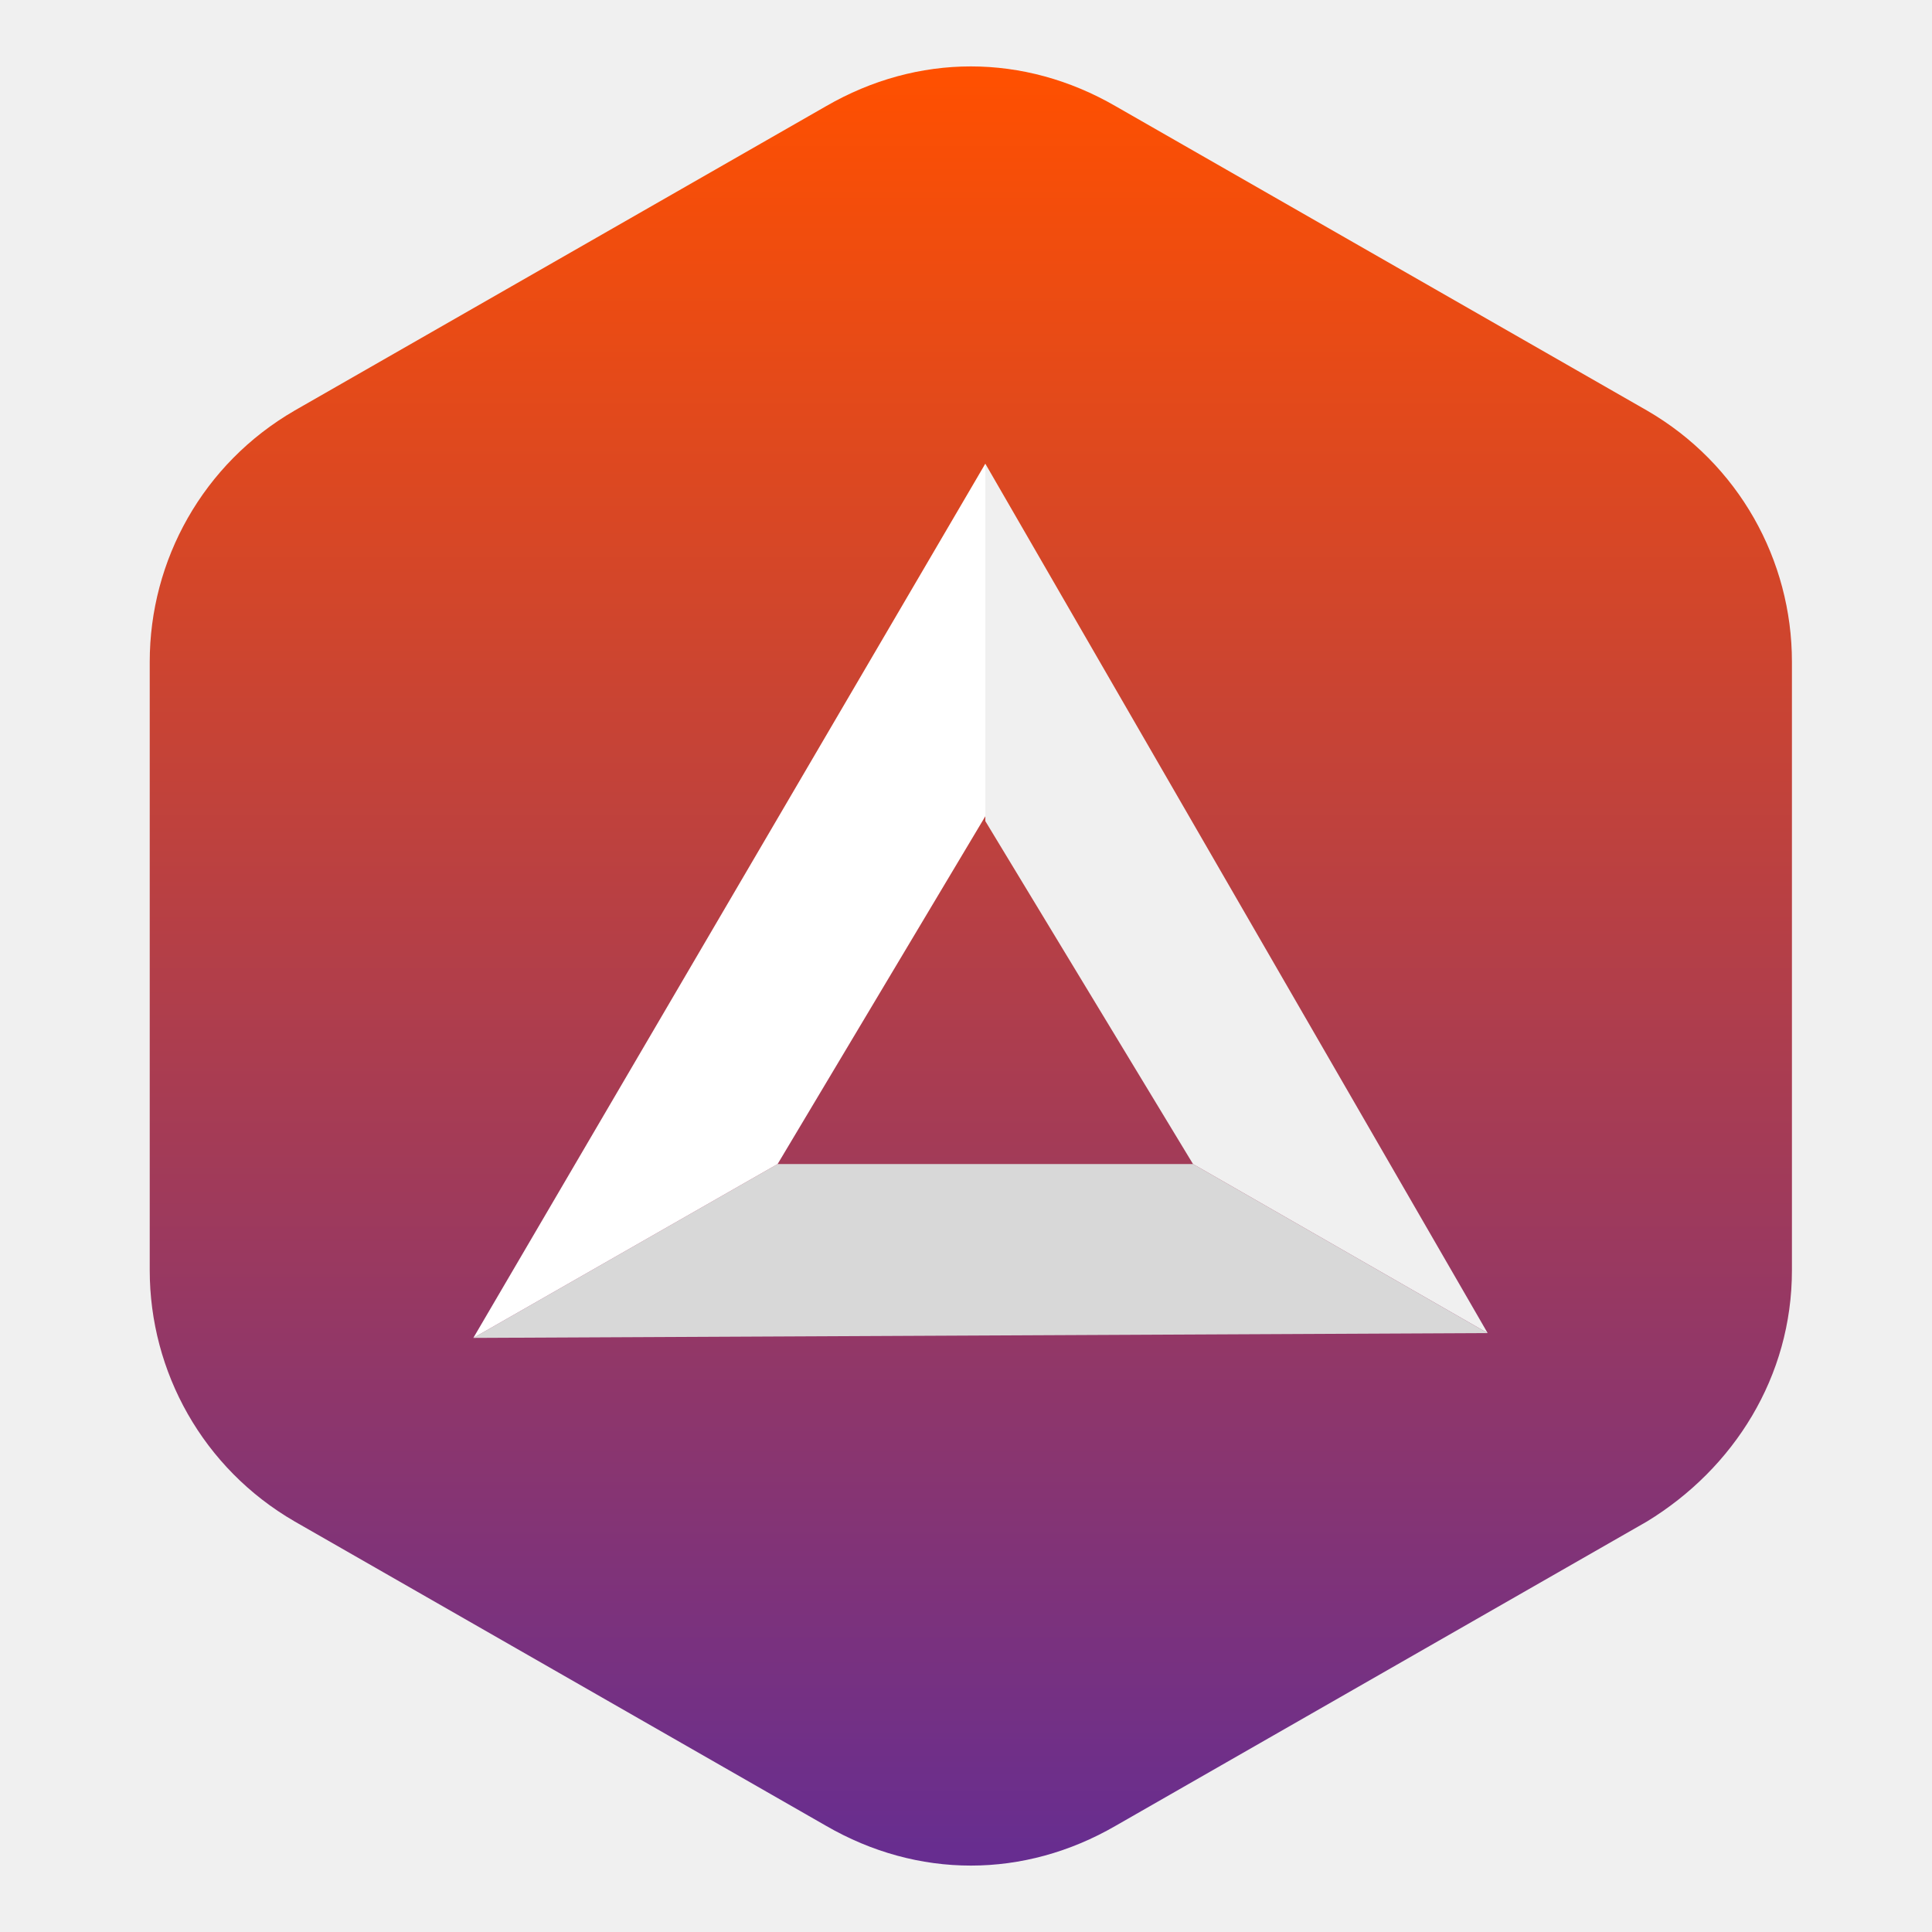
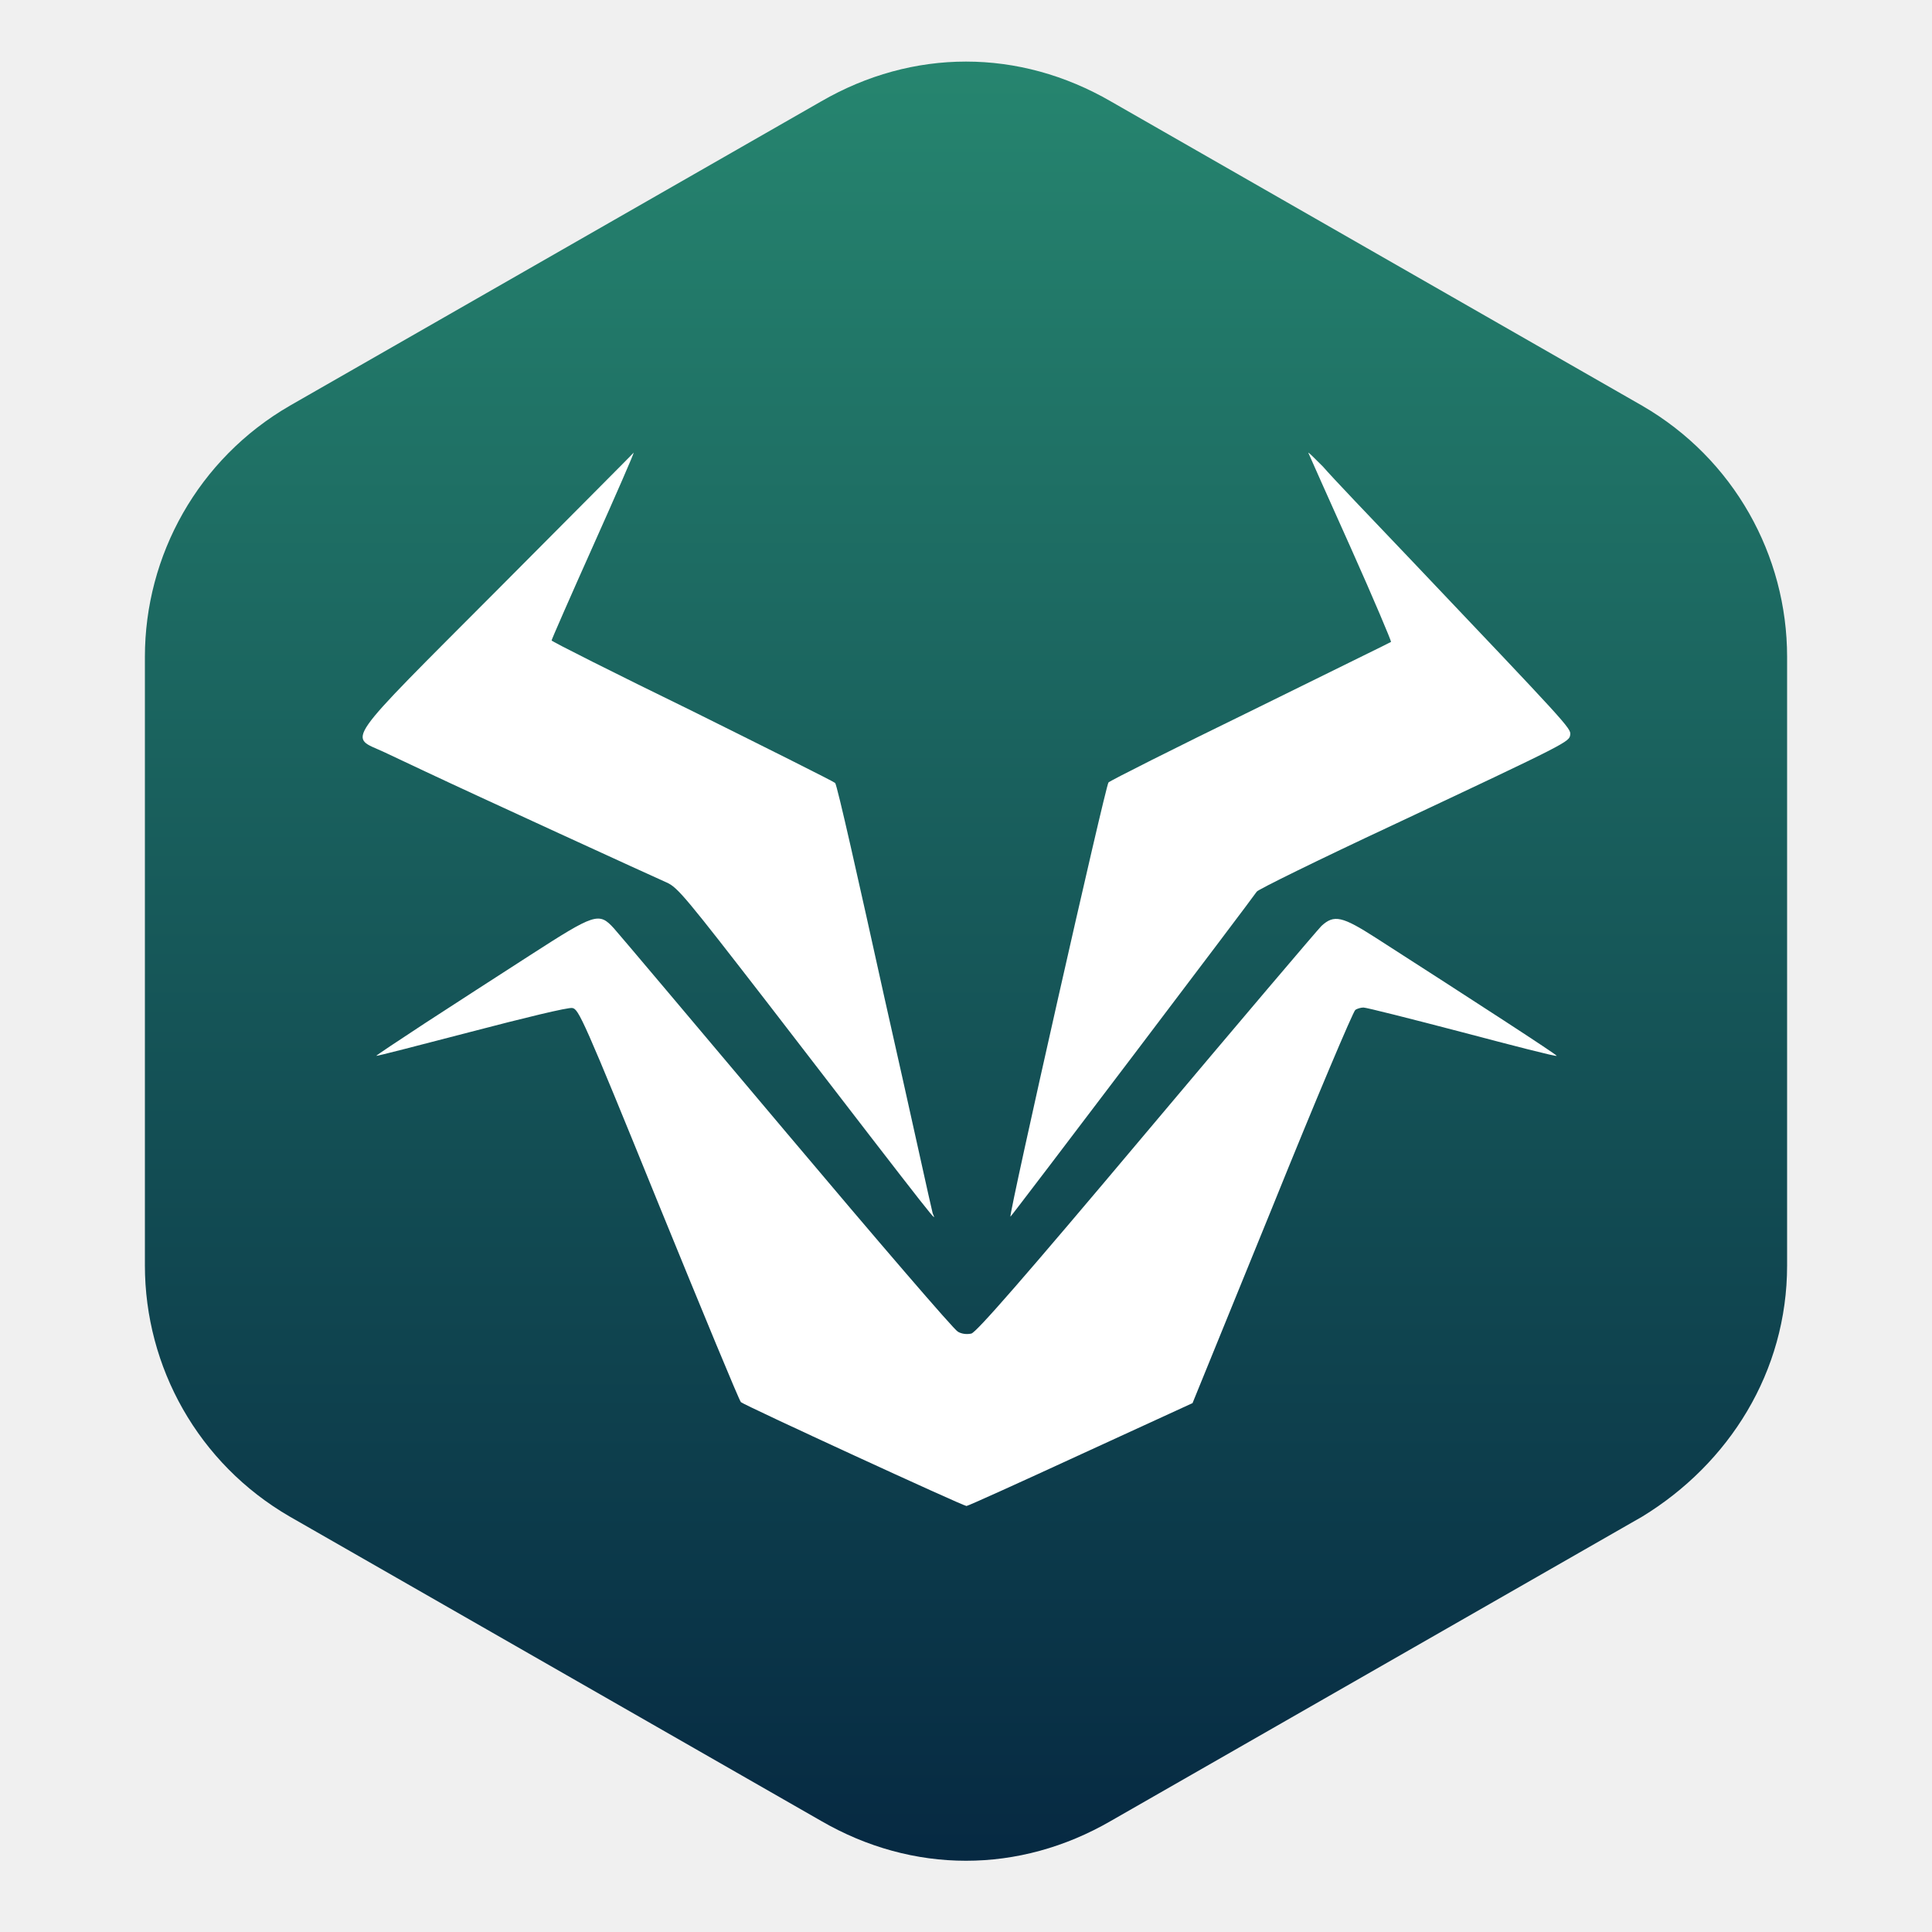
<svg xmlns="http://www.w3.org/2000/svg" version="1.1" id="Layer_1" x="0px" y="0px" viewBox="0 0 40 40" style="enable-background:new 0 0 40 40;" xml:space="preserve">
  <style type="text/css">
	.st0{fill:url(#SVGID_1_);}
- 	.st1{fill:#D8D8D8;}
- 	.st2{fill:#FFFFFF;}
- 	.st3{fill:#F0F0F0;}
+ 	.st1{fill:#FFFFFF;}
</style>
-   <linearGradient id="SVGID_1_" gradientUnits="userSpaceOnUse" x1="167.417" y1="-1117.324" x2="204.709" y2="-1117.324" gradientTransform="matrix(0 1 -1 0 -1097.178 -166.0419)">
-     <stop offset="1.198744e-03" style="stop-color:#FF5000" />
-     <stop offset="1" style="stop-color:#662D91" />
+   <linearGradient id="SVGID_1_" gradientUnits="userSpaceOnUse" x1="77.317" y1="1249.178" x2="114.609" y2="1249.178" gradientTransform="matrix(0 1 1 0 -1229.178 -76.0419)">
+     <stop offset="1.198744e-03" style="stop-color:#26856F" />
+     <stop offset="1" style="stop-color:#062942" />
  </linearGradient>
-   <path class="st0" d="M37.1,26.3V13.7c0-2.1-1.1-4.1-3-5.2l-11-6.3c-1.9-1.1-4.1-1.1-6,0l-11,6.3c-1.9,1.1-3,3.1-3,5.2v12.6  c0,2.1,1.1,4.1,3,5.2l11,6.3c1.9,1.1,4.1,1.1,6,0l11-6.3C35.9,30.4,37.1,28.5,37.1,26.3z" />
-   <polygon class="st1" points="24.7,24.1 24.7,24.1 16.1,24.1 16.1,24.1 9.8,27.7 30.8,27.6 " />
-   <polygon class="st2" points="20.4,16.9 20.4,16.9 20.4,9.6 9.8,27.7 16.1,24.1 " />
-   <polygon class="st3" points="24.7,24.1 30.8,27.6 20.4,9.6 20.4,17 " />
+   <path class="st0" d="M37,26.2V13.6c0-2.1-1.1-4.1-3-5.2L23,2.1c-1.9-1.1-4.1-1.1-6,0L6,8.4c-1.9,1.1-3,3.1-3,5.2v12.6  c0,2.1,1.1,4.1,3,5.2l11,6.3c1.9,1.1,4.1,1.1,6,0l11-6.3C35.8,30.3,37,28.4,37,26.2z" />
+   <g transform="translate(0,630) scale(0.1,-0.1)">
+     <path class="st1" d="M103.2,6178.1c-32.9-33-31-30.4-23.7-33.8c2.4-1.1,6.3-3,8.7-4.1c9.3-4.4,47.5-21.9,49.8-22.9   c2.3-1,4-3.1,20.8-24.8c37.8-49.1,34.9-45.3,34.3-43.7c-0.2,0.6-4.6,20.8-10,44.7c-5.3,24-9.8,44.1-10.2,44.4   c-0.3,0.3-13.7,7-29.6,14.9c-16,7.8-29.1,14.4-29.1,14.6s3.9,9.1,8.6,19.6c4.7,10.5,8.5,19.2,8.4,19.3   C131.3,6206.3,118.6,6193.6,103.2,6178.1z" />
+     <path class="st1" d="M270.9,6206.2c0.1-0.3,4.1-9.2,8.8-19.7c4.7-10.5,8.4-19.3,8.3-19.4s-13.2-6.5-29-14.3   c-15.8-7.7-29.1-14.4-29.5-14.8c-0.6-0.6-20.7-89.6-20.3-89.9c0.1-0.1,50.4,66.3,51,67.3c0.2,0.4,12.8,6.6,28,13.7   c36.8,17.3,36.7,17.3,36.9,18.8c0.2,1.3-0.8,2.3-32.7,35.9c-8.4,8.8-16.8,17.6-18.5,19.6C272,6205.3,270.7,6206.6,270.9,6206.2z" />
+     <path class="st1" d="M109.7,6102.2c-6.5-4.2-16.3-10.5-21.8-14.1c-5.5-3.6-10-6.6-10-6.7c0.1-0.1,8.9,2.2,19.7,5   c10.7,2.8,20.1,5.1,20.9,4.9c1.3-0.2,2.3-2.3,17.9-40.7c9.1-22.3,16.7-40.7,17-40.9c0.6-0.6,46-21.5,46.7-21.5   c0.3,0,10.9,4.8,23.7,10.7l23.1,10.6l16.5,40.5c9,22.3,16.8,40.7,17.2,40.9c0.4,0.3,1.2,0.5,1.7,0.5c0.6,0,9.7-2.3,20.4-5.1   c10.6-2.8,19.5-5.1,19.6-4.9c0.1,0.2-17,11.3-37.4,24.4c-7,4.5-8.7,4.9-11.3,2.5c-0.9-0.9-17.2-20.1-36.3-42.8   c-25.4-30.2-35.2-41.4-36.2-41.6c-0.9-0.2-2-0.1-2.8,0.4c-0.8,0.4-16.7,18.9-35.4,41.1c-18.7,22.2-34.8,41.3-35.8,42.4   C124,6111.2,123.2,6110.9,109.7,6102.2z" />
+   </g>
</svg>
